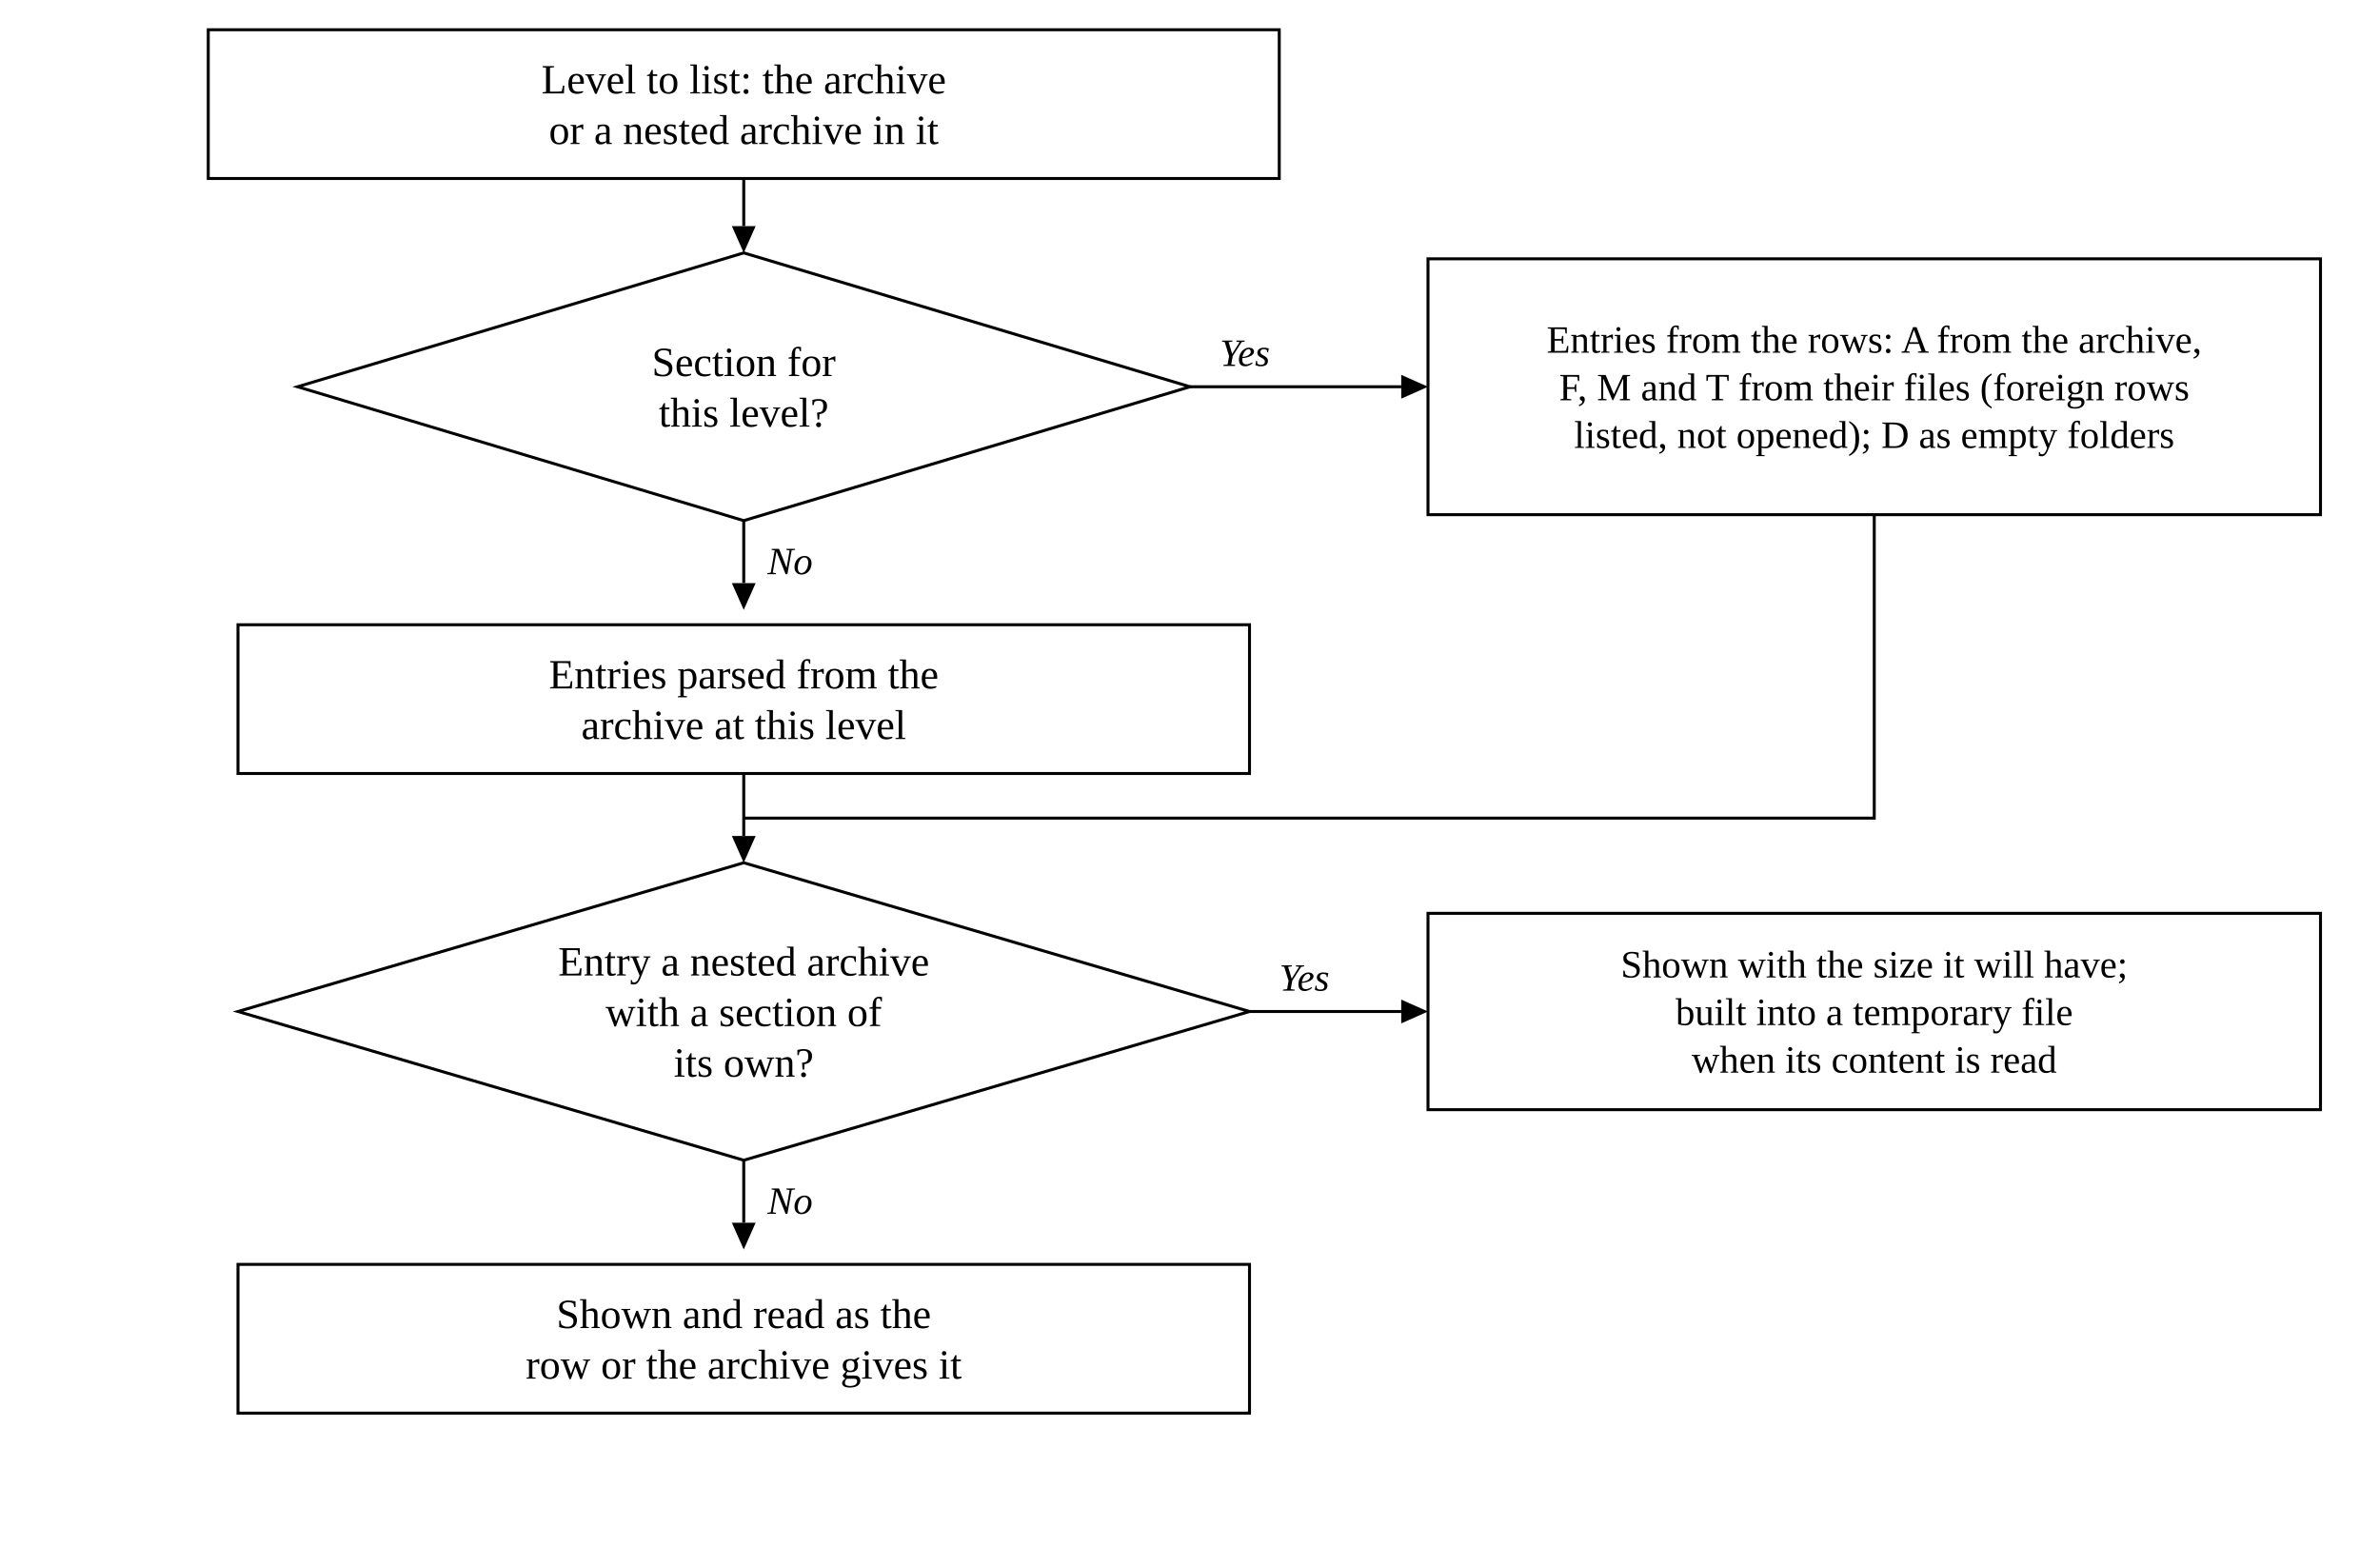
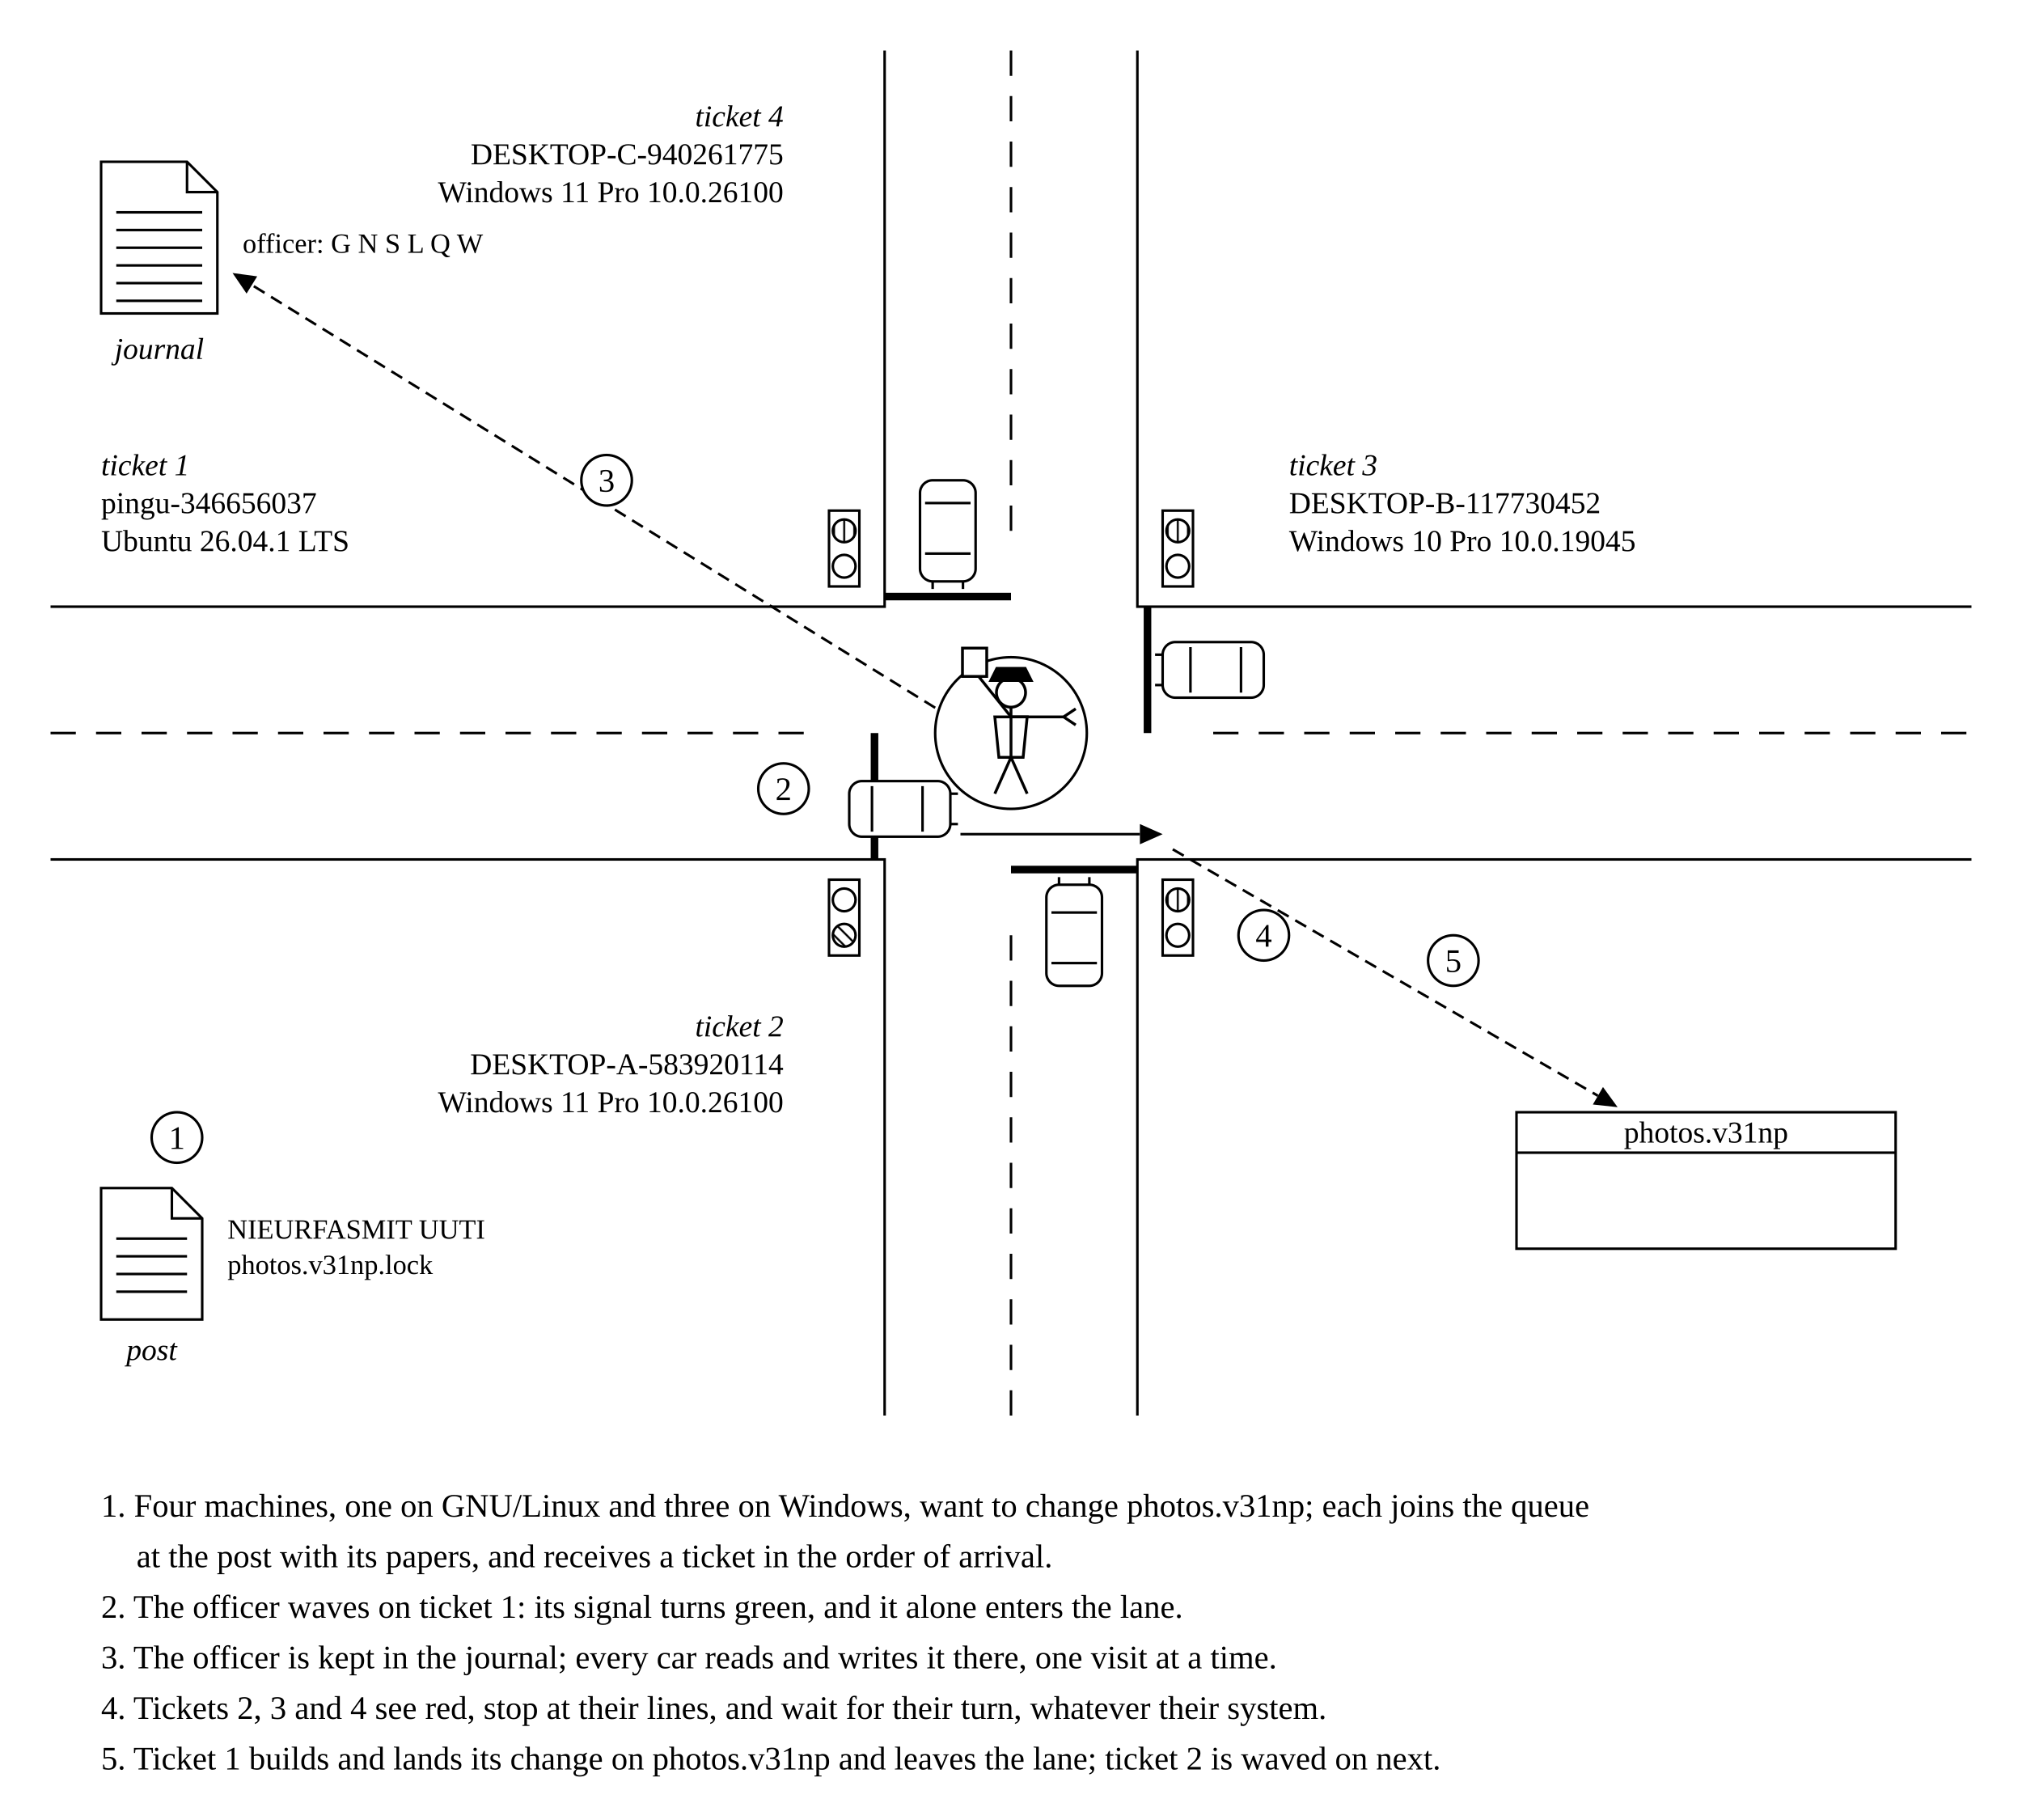
- <svg xmlns="http://www.w3.org/2000/svg" width="800" height="520" viewBox="0 0 800 520">
+ <svg xmlns="http://www.w3.org/2000/svg" width="800" height="720" viewBox="0 0 800 720">
+   <defs>
+     <pattern id="gules" width="4" height="4" patternUnits="userSpaceOnUse">
+       <path d="M2 0 L2 4" stroke="#000" stroke-width="0.8" />
+     </pattern>
+     <pattern id="azure" width="4" height="4" patternUnits="userSpaceOnUse">
+       <path d="M0 2 L4 2" stroke="#000" stroke-width="0.8" />
+     </pattern>
+     <pattern id="vert" width="5" height="5" patternUnits="userSpaceOnUse">
+       <path d="M-1 -1 L6 6 M-1 4 L1 6 M4 -1 L6 1" stroke="#000" stroke-width="0.8" />
+     </pattern>
+     <pattern id="or" width="4" height="4" patternUnits="userSpaceOnUse">
+       <circle cx="2" cy="2" r="0.7" fill="#000" />
+     </pattern>
+   </defs>
  <rect width="100%" height="100%" fill="#ffffff" />
-   <rect x="70.0" y="10.0" width="360" height="50" fill="#ffffff" stroke="#000" stroke-width="1" />
-   <text x="250" y="31.4" text-anchor="middle" font-size="14" font-family="Times New Roman, Times, serif">Level to list: the archive</text>
-   <text x="250" y="48.4" text-anchor="middle" font-size="14" font-family="Times New Roman, Times, serif">or a nested archive in it</text>
-   <path d="M250 60 L250.0 76.0" fill="none" stroke="#000" stroke-width="1" />
-   <path d="M250 85 L246.0 76.0 L254.0 76.0 Z" fill="#000" />
-   <path d="M250 85.0 L400.0 130 L250 175.0 L100.0 130 Z" fill="#ffffff" stroke="#000" stroke-width="1" />
-   <text x="250" y="126.4" text-anchor="middle" font-size="14" font-family="Times New Roman, Times, serif">Section for</text>
-   <text x="250" y="143.4" text-anchor="middle" font-size="14" font-family="Times New Roman, Times, serif">this level?</text>
-   <path d="M400 130 L471.0 130.0" fill="none" stroke="#000" stroke-width="1" />
-   <path d="M480 130 L471.0 134.0 L471.0 126.0 Z" fill="#000" />
-   <text x="410" y="123" text-anchor="start" font-size="13" font-family="Times New Roman, Times, serif" font-style="italic">Yes</text>
-   <rect x="480.0" y="87.0" width="300" height="86" fill="#ffffff" stroke="#000" stroke-width="1" />
-   <text x="630" y="118.55" text-anchor="middle" font-size="13" font-family="Times New Roman, Times, serif">Entries from the rows: A from the archive,</text>
-   <text x="630" y="134.55" text-anchor="middle" font-size="13" font-family="Times New Roman, Times, serif">F, M and T from their files (foreign rows</text>
-   <text x="630" y="150.55" text-anchor="middle" font-size="13" font-family="Times New Roman, Times, serif">listed, not opened); D as empty folders</text>
-   <path d="M250 175 L250.0 196.0" fill="none" stroke="#000" stroke-width="1" />
-   <path d="M250 205 L246.0 196.0 L254.0 196.0 Z" fill="#000" />
-   <text x="258" y="193" text-anchor="start" font-size="13" font-family="Times New Roman, Times, serif" font-style="italic">No</text>
-   <rect x="80.0" y="210.0" width="340" height="50" fill="#ffffff" stroke="#000" stroke-width="1" />
-   <text x="250" y="231.4" text-anchor="middle" font-size="14" font-family="Times New Roman, Times, serif">Entries parsed from the</text>
-   <text x="250" y="248.4" text-anchor="middle" font-size="14" font-family="Times New Roman, Times, serif">archive at this level</text>
-   <path d="M250 260 L250.0 281.0" fill="none" stroke="#000" stroke-width="1" />
-   <path d="M250 290 L246.0 281.0 L254.0 281.0 Z" fill="#000" />
-   <path d="M630 173 L630 275 L250 275" fill="none" stroke="#000" stroke-width="1" />
-   <path d="M250 290.0 L420.0 340 L250 390.0 L80.0 340 Z" fill="#ffffff" stroke="#000" stroke-width="1" />
-   <text x="250" y="327.9" text-anchor="middle" font-size="14" font-family="Times New Roman, Times, serif">Entry a nested archive</text>
-   <text x="250" y="344.9" text-anchor="middle" font-size="14" font-family="Times New Roman, Times, serif">with a section of</text>
-   <text x="250" y="361.9" text-anchor="middle" font-size="14" font-family="Times New Roman, Times, serif">its own?</text>
-   <path d="M420 340 L471.0 340.0" fill="none" stroke="#000" stroke-width="1" />
-   <path d="M480 340 L471.0 344.0 L471.0 336.0 Z" fill="#000" />
-   <text x="430" y="333" text-anchor="start" font-size="13" font-family="Times New Roman, Times, serif" font-style="italic">Yes</text>
-   <rect x="480.0" y="307.0" width="300" height="66" fill="#ffffff" stroke="#000" stroke-width="1" />
-   <text x="630" y="328.55" text-anchor="middle" font-size="13" font-family="Times New Roman, Times, serif">Shown with the size it will have;</text>
-   <text x="630" y="344.55" text-anchor="middle" font-size="13" font-family="Times New Roman, Times, serif">built into a temporary file</text>
-   <text x="630" y="360.55" text-anchor="middle" font-size="13" font-family="Times New Roman, Times, serif">when its content is read</text>
-   <path d="M250 390 L250.0 411.0" fill="none" stroke="#000" stroke-width="1" />
-   <path d="M250 420 L246.0 411.0 L254.0 411.0 Z" fill="#000" />
-   <text x="258" y="408" text-anchor="start" font-size="13" font-family="Times New Roman, Times, serif" font-style="italic">No</text>
-   <rect x="80.0" y="425.0" width="340" height="50" fill="#ffffff" stroke="#000" stroke-width="1" />
-   <text x="250" y="446.4" text-anchor="middle" font-size="14" font-family="Times New Roman, Times, serif">Shown and read as the</text>
-   <text x="250" y="463.4" text-anchor="middle" font-size="14" font-family="Times New Roman, Times, serif">row or the archive gives it</text>
+   <path d="M20 240 L350 240 L350 20 M450 20 L450 240 L780 240 M780 340 L450 340 L450 560 M350 560 L350 340 L20 340" fill="none" stroke="#000" stroke-width="1" />
+   <path d="M20 290 L320 290" fill="none" stroke="#000" stroke-width="1" stroke-dasharray="10 8" />
+   <path d="M480 290 L780 290" fill="none" stroke="#000" stroke-width="1" stroke-dasharray="10 8" />
+   <path d="M400 20 L400 210" fill="none" stroke="#000" stroke-width="1" stroke-dasharray="10 8" />
+   <path d="M400 370 L400 560" fill="none" stroke="#000" stroke-width="1" stroke-dasharray="10 8" />
+   <path d="M346 290 L346 340" fill="none" stroke="#000" stroke-width="3" />
+   <path d="M400 344 L450 344" fill="none" stroke="#000" stroke-width="3" />
+   <path d="M454 240 L454 290" fill="none" stroke="#000" stroke-width="3" />
+   <path d="M350 236 L400 236" fill="none" stroke="#000" stroke-width="3" />
+   <circle cx="400" cy="290" r="30" fill="#ffffff" stroke="#000" stroke-width="1" />
+   <g transform="translate(400 290) scale(1.6)" fill="none" stroke="#000" stroke-width="0.7">
+     <circle cx="0" cy="-10" r="3.6" fill="#ffffff" />
+     <path d="M-5 -13 L5 -13 L3.5 -16 L-3.5 -16 Z" fill="#000" />
+     <path d="M0 -6.4 L0 6 M0 6 L-4 15 M0 6 L4 15 M-4 -4 L4 -4 L3 6 L-3 6 Z" />
+     <path d="M0 -4 L13 -4 M13 -4 L16 -6 M13 -4 L16 -2" />
+     <path d="M0 -4 L-8 -14" />
+     <rect x="-12" y="-21" width="6" height="7" fill="#ffffff" />
+   </g>
+   <g transform="translate(356 320) rotate(90)">
+     <rect x="-11" y="-20" width="22" height="40" rx="5" fill="#ffffff" stroke="#000" stroke-width="1" />
+     <path d="M-9 -9 L9 -9 M-9 11 L9 11" fill="none" stroke="#000" stroke-width="1" />
+     <path d="M-6 -20 L-6 -23 M6 -20 L6 -23" fill="none" stroke="#000" stroke-width="1" />
+   </g>
+   <path d="M380 330 L451.0 330.0" fill="none" stroke="#000" stroke-width="1" />
+   <path d="M460 330 L451.0 326.0 L451.0 334.0 Z" fill="#000" />
+   <g transform="translate(425 370) rotate(0)">
+     <rect x="-11" y="-20" width="22" height="40" rx="5" fill="#ffffff" stroke="#000" stroke-width="1" />
+     <path d="M-9 -9 L9 -9 M-9 11 L9 11" fill="none" stroke="#000" stroke-width="1" />
+     <path d="M-6 -20 L-6 -23 M6 -20 L6 -23" fill="none" stroke="#000" stroke-width="1" />
+   </g>
+   <g transform="translate(480 265) rotate(-90)">
+     <rect x="-11" y="-20" width="22" height="40" rx="5" fill="#ffffff" stroke="#000" stroke-width="1" />
+     <path d="M-9 -9 L9 -9 M-9 11 L9 11" fill="none" stroke="#000" stroke-width="1" />
+     <path d="M-6 -20 L-6 -23 M6 -20 L6 -23" fill="none" stroke="#000" stroke-width="1" />
+   </g>
+   <g transform="translate(375 210) rotate(180)">
+     <rect x="-11" y="-20" width="22" height="40" rx="5" fill="#ffffff" stroke="#000" stroke-width="1" />
+     <path d="M-9 -9 L9 -9 M-9 11 L9 11" fill="none" stroke="#000" stroke-width="1" />
+     <path d="M-6 -20 L-6 -23 M6 -20 L6 -23" fill="none" stroke="#000" stroke-width="1" />
+   </g>
+   <rect x="328" y="348" width="12" height="30" fill="#ffffff" stroke="#000" stroke-width="1" />
+   <circle cx="334" cy="356" r="4.5" fill="#ffffff" stroke="#000" stroke-width="1" />
+   <circle cx="334" cy="370" r="4.5" fill="url(#vert)" stroke="#000" stroke-width="1" />
+   <rect x="460" y="348" width="12" height="30" fill="#ffffff" stroke="#000" stroke-width="1" />
+   <circle cx="466" cy="356" r="4.5" fill="url(#gules)" stroke="#000" stroke-width="1" />
+   <circle cx="466" cy="370" r="4.5" fill="#ffffff" stroke="#000" stroke-width="1" />
+   <rect x="460" y="202" width="12" height="30" fill="#ffffff" stroke="#000" stroke-width="1" />
+   <circle cx="466" cy="210" r="4.5" fill="url(#gules)" stroke="#000" stroke-width="1" />
+   <circle cx="466" cy="224" r="4.5" fill="#ffffff" stroke="#000" stroke-width="1" />
+   <rect x="328" y="202" width="12" height="30" fill="#ffffff" stroke="#000" stroke-width="1" />
+   <circle cx="334" cy="210" r="4.5" fill="url(#gules)" stroke="#000" stroke-width="1" />
+   <circle cx="334" cy="224" r="4.5" fill="#ffffff" stroke="#000" stroke-width="1" />
+   <text x="40" y="188" text-anchor="start" font-size="12" font-family="Times New Roman, Times, serif" font-style="italic">ticket 1</text>
+   <text x="40" y="203" text-anchor="start" font-size="12" font-family="Times New Roman, Times, serif">pingu-346656037</text>
+   <text x="40" y="218" text-anchor="start" font-size="12" font-family="Times New Roman, Times, serif">Ubuntu 26.04.1 LTS</text>
+   <text x="310" y="410" text-anchor="end" font-size="12" font-family="Times New Roman, Times, serif" font-style="italic">ticket 2</text>
+   <text x="310" y="425" text-anchor="end" font-size="12" font-family="Times New Roman, Times, serif">DESKTOP-A-583920114</text>
+   <text x="310" y="440" text-anchor="end" font-size="12" font-family="Times New Roman, Times, serif">Windows 11 Pro 10.0.26100</text>
+   <text x="510" y="188" text-anchor="start" font-size="12" font-family="Times New Roman, Times, serif" font-style="italic">ticket 3</text>
+   <text x="510" y="203" text-anchor="start" font-size="12" font-family="Times New Roman, Times, serif">DESKTOP-B-117730452</text>
+   <text x="510" y="218" text-anchor="start" font-size="12" font-family="Times New Roman, Times, serif">Windows 10 Pro 10.0.19045</text>
+   <text x="310" y="50" text-anchor="end" font-size="12" font-family="Times New Roman, Times, serif" font-style="italic">ticket 4</text>
+   <text x="310" y="65" text-anchor="end" font-size="12" font-family="Times New Roman, Times, serif">DESKTOP-C-940261775</text>
+   <text x="310" y="80" text-anchor="end" font-size="12" font-family="Times New Roman, Times, serif">Windows 11 Pro 10.0.26100</text>
+   <rect x="600" y="440" width="150" height="54" fill="#ffffff" stroke="#000" stroke-width="1" />
+   <path d="M600 456 L750 456" fill="none" stroke="#000" stroke-width="1" />
+   <text x="675.0" y="452" text-anchor="middle" font-size="12" font-family="Times New Roman, Times, serif">photos.v31np</text>
+   <path d="M464 336 L632.21 433.49" fill="none" stroke="#000" stroke-width="1" stroke-dasharray="5 3" />
+   <path d="M640 438 L634.22 430.03 L630.21 436.95 Z" fill="#000" />
+   <path d="M40 64 L74 64 L86 76 L86 124 L40 124 Z" fill="none" stroke="#000" stroke-width="1" />
+   <path d="M74 64 L74 76 L86 76" fill="none" stroke="#000" stroke-width="1" />
+   <path d="M46 84 L80 84" fill="none" stroke="#000" stroke-width="1" />
+   <path d="M46 91 L80 91" fill="none" stroke="#000" stroke-width="1" />
+   <path d="M46 98 L80 98" fill="none" stroke="#000" stroke-width="1" />
+   <path d="M46 105 L80 105" fill="none" stroke="#000" stroke-width="1" />
+   <path d="M46 112 L80 112" fill="none" stroke="#000" stroke-width="1" />
+   <path d="M46 119 L80 119" fill="none" stroke="#000" stroke-width="1" />
+   <text x="63" y="142" text-anchor="middle" font-size="12" font-family="Times New Roman, Times, serif" font-style="italic">journal</text>
+   <text x="96" y="100" text-anchor="start" font-size="11" font-family="Times New Roman, Times, serif">officer: G N S L Q W</text>
+   <path d="M40 470 L68 470 L80 482 L80 522 L40 522 Z" fill="none" stroke="#000" stroke-width="1" />
+   <path d="M68 470 L68 482 L80 482" fill="none" stroke="#000" stroke-width="1" />
+   <path d="M46 490 L74 490" fill="none" stroke="#000" stroke-width="1" />
+   <path d="M46 497 L74 497" fill="none" stroke="#000" stroke-width="1" />
+   <path d="M46 504 L74 504" fill="none" stroke="#000" stroke-width="1" />
+   <path d="M46 511 L74 511" fill="none" stroke="#000" stroke-width="1" />
+   <text x="60" y="538" text-anchor="middle" font-size="12" font-family="Times New Roman, Times, serif" font-style="italic">post</text>
+   <text x="90" y="490" text-anchor="start" font-size="11" font-family="Times New Roman, Times, serif">NIEURFASMIT UUTI</text>
+   <text x="90" y="504" text-anchor="start" font-size="11" font-family="Times New Roman, Times, serif">photos.v31np.lock</text>
+   <path d="M370 280 L99.65 112.74" fill="none" stroke="#000" stroke-width="1" stroke-dasharray="5 3" />
+   <path d="M92 108 L97.55 116.14 L101.76 109.33 Z" fill="#000" />
+   <circle cx="240" cy="190" r="10" fill="#ffffff" stroke="#000" stroke-width="1" />
+   <text x="240" y="194.5" text-anchor="middle" font-size="13" font-family="Times New Roman, Times, serif">3</text>
+   <circle cx="70" cy="450" r="10" fill="#ffffff" stroke="#000" stroke-width="1" />
+   <text x="70" y="454.5" text-anchor="middle" font-size="13" font-family="Times New Roman, Times, serif">1</text>
+   <circle cx="310" cy="312" r="10" fill="#ffffff" stroke="#000" stroke-width="1" />
+   <text x="310" y="316.5" text-anchor="middle" font-size="13" font-family="Times New Roman, Times, serif">2</text>
+   <circle cx="500" cy="370" r="10" fill="#ffffff" stroke="#000" stroke-width="1" />
+   <text x="500" y="374.5" text-anchor="middle" font-size="13" font-family="Times New Roman, Times, serif">4</text>
+   <circle cx="575" cy="380" r="10" fill="#ffffff" stroke="#000" stroke-width="1" />
+   <text x="575" y="384.5" text-anchor="middle" font-size="13" font-family="Times New Roman, Times, serif">5</text>
+   <text x="40" y="600" text-anchor="start" font-size="13" font-family="Times New Roman, Times, serif">1. Four machines, one on GNU/Linux and three on Windows, want to change photos.v31np; each joins the queue</text>
+   <text x="54" y="620" text-anchor="start" font-size="13" font-family="Times New Roman, Times, serif">at the post with its papers, and receives a ticket in the order of arrival.</text>
+   <text x="40" y="640" text-anchor="start" font-size="13" font-family="Times New Roman, Times, serif">2. The officer waves on ticket 1: its signal turns green, and it alone enters the lane.</text>
+   <text x="40" y="660" text-anchor="start" font-size="13" font-family="Times New Roman, Times, serif">3. The officer is kept in the journal; every car reads and writes it there, one visit at a time.</text>
+   <text x="40" y="680" text-anchor="start" font-size="13" font-family="Times New Roman, Times, serif">4. Tickets 2, 3 and 4 see red, stop at their lines, and wait for their turn, whatever their system.</text>
+   <text x="40" y="700" text-anchor="start" font-size="13" font-family="Times New Roman, Times, serif">5. Ticket 1 builds and lands its change on photos.v31np and leaves the lane; ticket 2 is waved on next.</text>
</svg>
